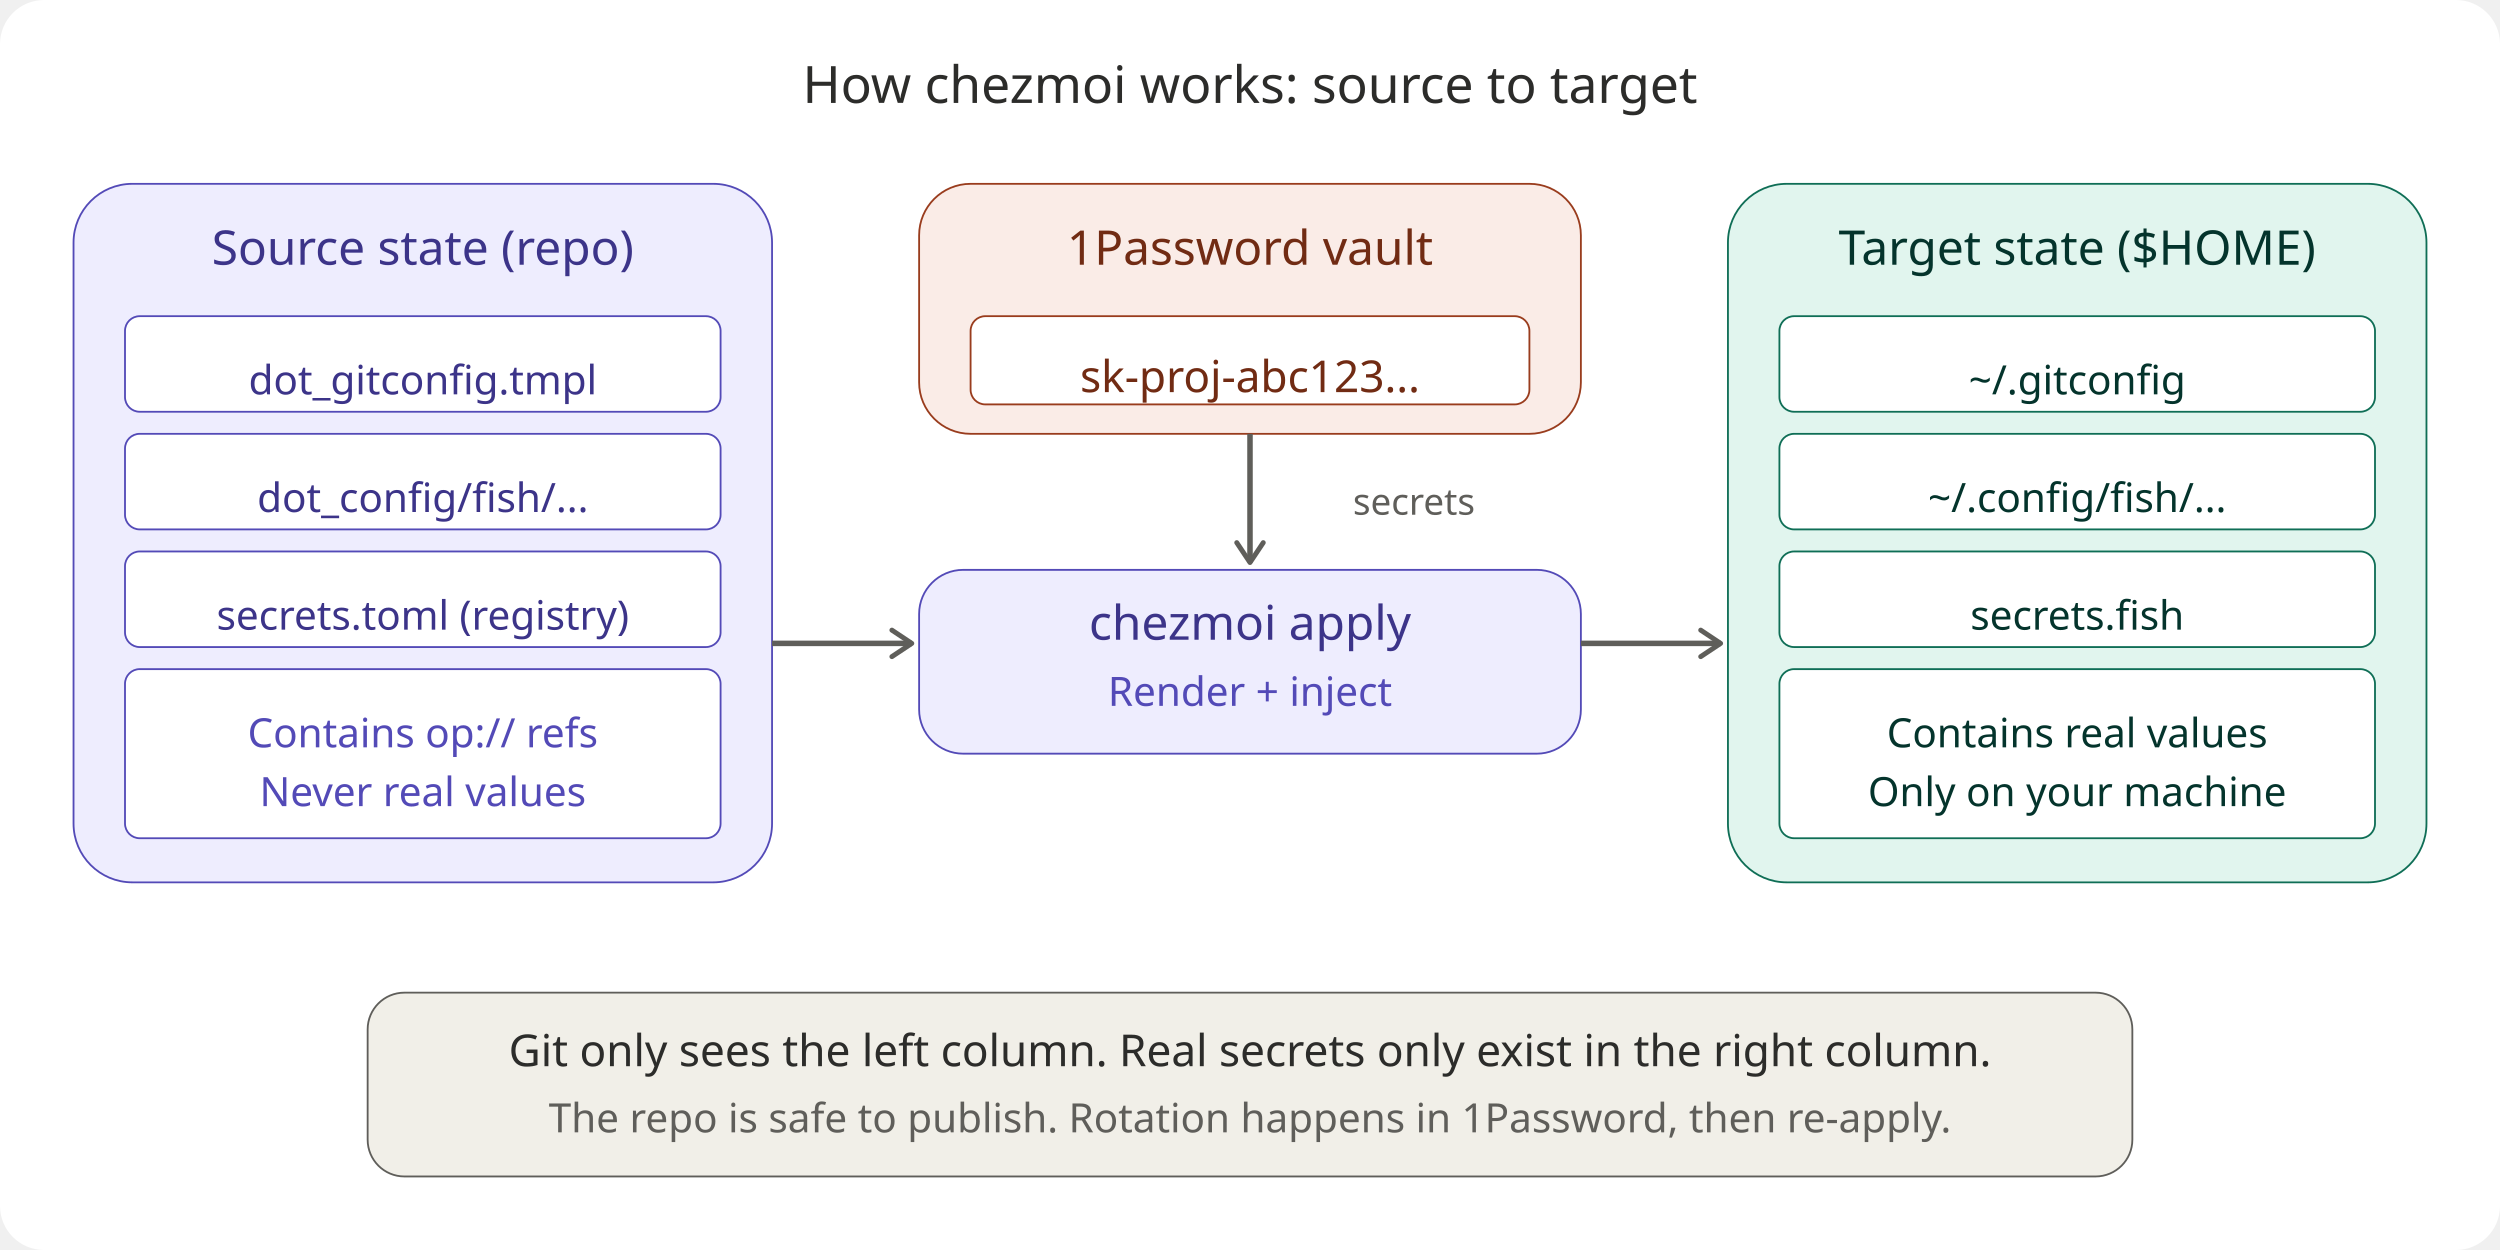
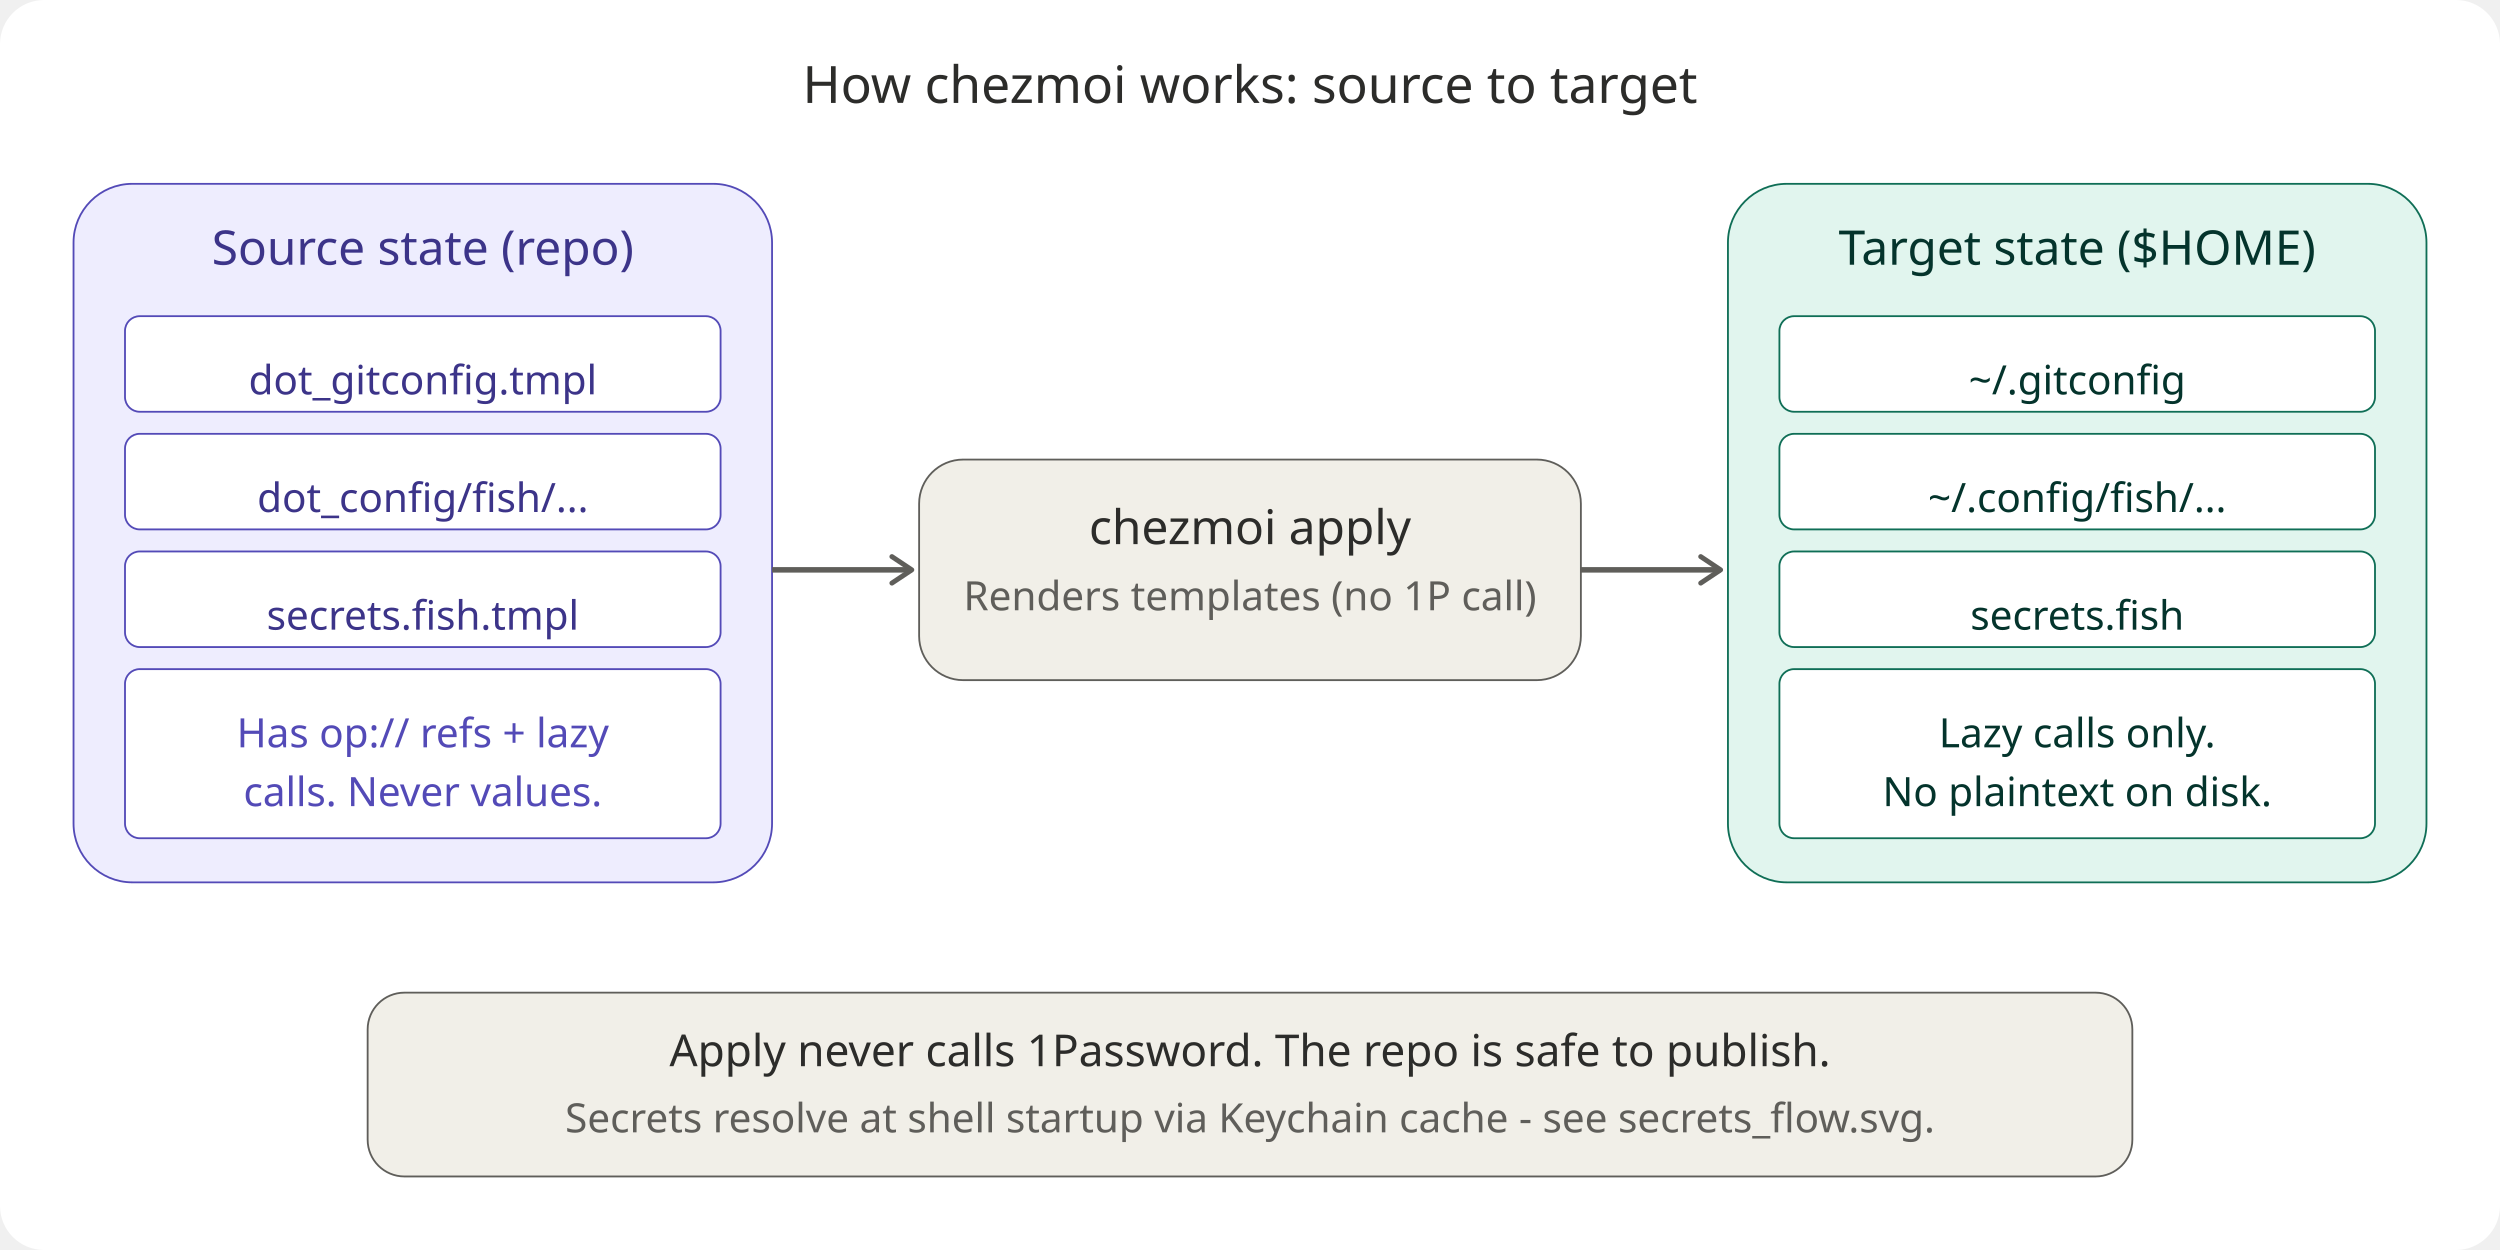
<svg xmlns="http://www.w3.org/2000/svg" width="100%" viewBox="0 0 680 340" style="background:#ffffff;border-radius:12px">
  <rect width="680" height="340" fill="#ffffff" rx="12" />
  <defs>
    <marker id="a" viewBox="0 0 10 10" refX="8" refY="5" markerWidth="6" markerHeight="6" orient="auto-start-reverse">
      <path d="M2 1L8 5L2 9" fill="none" stroke="#5F5E5A" stroke-width="1.5" stroke-linecap="round" stroke-linejoin="round" />
    </marker>
  </defs>
  <text x="340" y="28" text-anchor="middle" font-family="system-ui,sans-serif" font-size="14" font-weight="500" fill="#2C2C2A">How chezmoi works: source to target</text>
  <rect x="20" y="50" width="190" height="190" rx="16" fill="#EEEDFE" stroke="#534AB7" stroke-width="0.5" />
  <text x="115" y="72" text-anchor="middle" font-family="system-ui,sans-serif" font-size="13" font-weight="500" fill="#3C3489">Source state (repo)</text>
  <rect x="34" y="86" width="162" height="26" rx="4" fill="#ffffff" stroke="#534AB7" stroke-width="0.5" />
  <text x="115" y="103" text-anchor="middle" dominant-baseline="central" font-family="system-ui,sans-serif" font-size="11" fill="#3C3489">dot_gitconfig.tmpl</text>
  <rect x="34" y="118" width="162" height="26" rx="4" fill="#ffffff" stroke="#534AB7" stroke-width="0.5" />
  <text x="115" y="135" text-anchor="middle" dominant-baseline="central" font-family="system-ui,sans-serif" font-size="11" fill="#3C3489">dot_config/fish/...</text>
  <rect x="34" y="150" width="162" height="26" rx="4" fill="#ffffff" stroke="#534AB7" stroke-width="0.5" />
-   <text x="115" y="167" text-anchor="middle" dominant-baseline="central" font-family="system-ui,sans-serif" font-size="11" fill="#3C3489">secrets.toml (registry)</text>
+   <text x="115" y="167" text-anchor="middle" dominant-baseline="central" font-family="system-ui,sans-serif" font-size="11" fill="#3C3489">secrets.fish.tmpl</text>
  <rect x="34" y="182" width="162" height="46" rx="4" fill="#ffffff" stroke="#534AB7" stroke-width="0.5" />
-   <text x="115" y="199" text-anchor="middle" dominant-baseline="central" font-family="system-ui,sans-serif" font-size="11" fill="#534AB7">Contains op:// refs</text>
-   <text x="115" y="215" text-anchor="middle" dominant-baseline="central" font-family="system-ui,sans-serif" font-size="11" fill="#534AB7">Never real values</text>
-   <rect x="250" y="50" width="180" height="68" rx="14" fill="#FAECE7" stroke="#993C1D" stroke-width="0.5" />
-   <text x="340" y="72" text-anchor="middle" font-family="system-ui,sans-serif" font-size="13" font-weight="500" fill="#712B13">1Password vault</text>
-   <rect x="264" y="86" width="152" height="24" rx="4" fill="#ffffff" stroke="#993C1D" stroke-width="0.5" />
-   <text x="340" y="102" text-anchor="middle" dominant-baseline="central" font-family="system-ui,sans-serif" font-size="12" font-weight="500" fill="#712B13">sk-proj-abc123...</text>
-   <rect x="250" y="155" width="180" height="50" rx="12" fill="#EEEDFE" stroke="#534AB7" stroke-width="0.5" />
-   <text x="340" y="174" text-anchor="middle" font-family="system-ui,sans-serif" font-size="13" font-weight="500" fill="#3C3489">chezmoi apply</text>
-   <text x="340" y="192" text-anchor="middle" font-family="system-ui,sans-serif" font-size="11" fill="#534AB7">Render + inject</text>
-   <line x1="210" y1="175" x2="248" y2="175" stroke="#5F5E5A" stroke-width="1.5" marker-end="url(#a)" />
-   <text x="225" y="168" text-anchor="middle" font-family="system-ui,sans-serif" font-size="10" fill="#5F5E5A" />
-   <line x1="340" y1="118" x2="340" y2="153" stroke="#5F5E5A" stroke-width="1.5" marker-end="url(#a)" />
-   <text x="368" y="140" font-family="system-ui,sans-serif" font-size="10" fill="#5F5E5A">secrets</text>
+   <text x="115" y="199" text-anchor="middle" dominant-baseline="central" font-family="system-ui,sans-serif" font-size="11" fill="#534AB7">Has op:// refs + lazy</text>
+   <text x="115" y="215" text-anchor="middle" dominant-baseline="central" font-family="system-ui,sans-serif" font-size="11" fill="#534AB7">calls. Never values.</text>
+   <rect x="250" y="125" width="180" height="60" rx="12" fill="#F1EFE8" stroke="#5F5E5A" stroke-width="0.5" />
+   <text x="340" y="148" text-anchor="middle" font-family="system-ui,sans-serif" font-size="13" font-weight="500" fill="#2C2C2A">chezmoi apply</text>
+   <text x="340" y="166" text-anchor="middle" font-family="system-ui,sans-serif" font-size="11" fill="#5F5E5A">Renders templates (no 1P call)</text>
+   <line x1="210" y1="155" x2="248" y2="155" stroke="#5F5E5A" stroke-width="1.5" marker-end="url(#a)" />
+   <line x1="430" y1="155" x2="468" y2="155" stroke="#5F5E5A" stroke-width="1.5" marker-end="url(#a)" />
  <rect x="470" y="50" width="190" height="190" rx="16" fill="#E1F5EE" stroke="#0F6E56" stroke-width="0.5" />
  <text x="565" y="72" text-anchor="middle" font-family="system-ui,sans-serif" font-size="13" font-weight="500" fill="#04342C">Target state ($HOME)</text>
  <rect x="484" y="86" width="162" height="26" rx="4" fill="#ffffff" stroke="#0F6E56" stroke-width="0.5" />
  <text x="565" y="103" text-anchor="middle" dominant-baseline="central" font-family="system-ui,sans-serif" font-size="11" fill="#04342C">~/.gitconfig</text>
  <rect x="484" y="118" width="162" height="26" rx="4" fill="#ffffff" stroke="#0F6E56" stroke-width="0.5" />
  <text x="565" y="135" text-anchor="middle" dominant-baseline="central" font-family="system-ui,sans-serif" font-size="11" fill="#04342C">~/.config/fish/...</text>
  <rect x="484" y="150" width="162" height="26" rx="4" fill="#ffffff" stroke="#0F6E56" stroke-width="0.5" />
  <text x="565" y="167" text-anchor="middle" dominant-baseline="central" font-family="system-ui,sans-serif" font-size="11" fill="#04342C">secrets.fish</text>
  <rect x="484" y="182" width="162" height="46" rx="4" fill="#ffffff" stroke="#0F6E56" stroke-width="0.5" />
-   <text x="565" y="199" text-anchor="middle" dominant-baseline="central" font-family="system-ui,sans-serif" font-size="11" fill="#04342C">Contains real values</text>
-   <text x="565" y="215" text-anchor="middle" dominant-baseline="central" font-family="system-ui,sans-serif" font-size="11" fill="#04342C">Only on your machine</text>
-   <line x1="430" y1="175" x2="468" y2="175" stroke="#5F5E5A" stroke-width="1.5" marker-end="url(#a)" />
+   <text x="565" y="199" text-anchor="middle" dominant-baseline="central" font-family="system-ui,sans-serif" font-size="11" fill="#04342C">Lazy calls only.</text>
+   <text x="565" y="215" text-anchor="middle" dominant-baseline="central" font-family="system-ui,sans-serif" font-size="11" fill="#04342C">No plaintext on disk.</text>
  <rect x="100" y="270" width="480" height="50" rx="10" fill="#F1EFE8" stroke="#5F5E5A" stroke-width="0.5" />
-   <text x="340" y="290" text-anchor="middle" font-family="system-ui,sans-serif" font-size="12" font-weight="500" fill="#2C2C2A">Git only sees the left column. Real secrets only exist in the right column.</text>
-   <text x="340" y="308" text-anchor="middle" font-family="system-ui,sans-serif" font-size="11" fill="#5F5E5A">The repo is safe to publish. Rotation happens in 1Password, then re-apply.</text>
+   <text x="340" y="290" text-anchor="middle" font-family="system-ui,sans-serif" font-size="12" font-weight="500" fill="#2C2C2A">Apply never calls 1Password. The repo is safe to publish.</text>
+   <text x="340" y="308" text-anchor="middle" font-family="system-ui,sans-serif" font-size="11" fill="#5F5E5A">Secrets resolve at shell startup via Keychain cache - see secrets_flow.svg.</text>
</svg>
